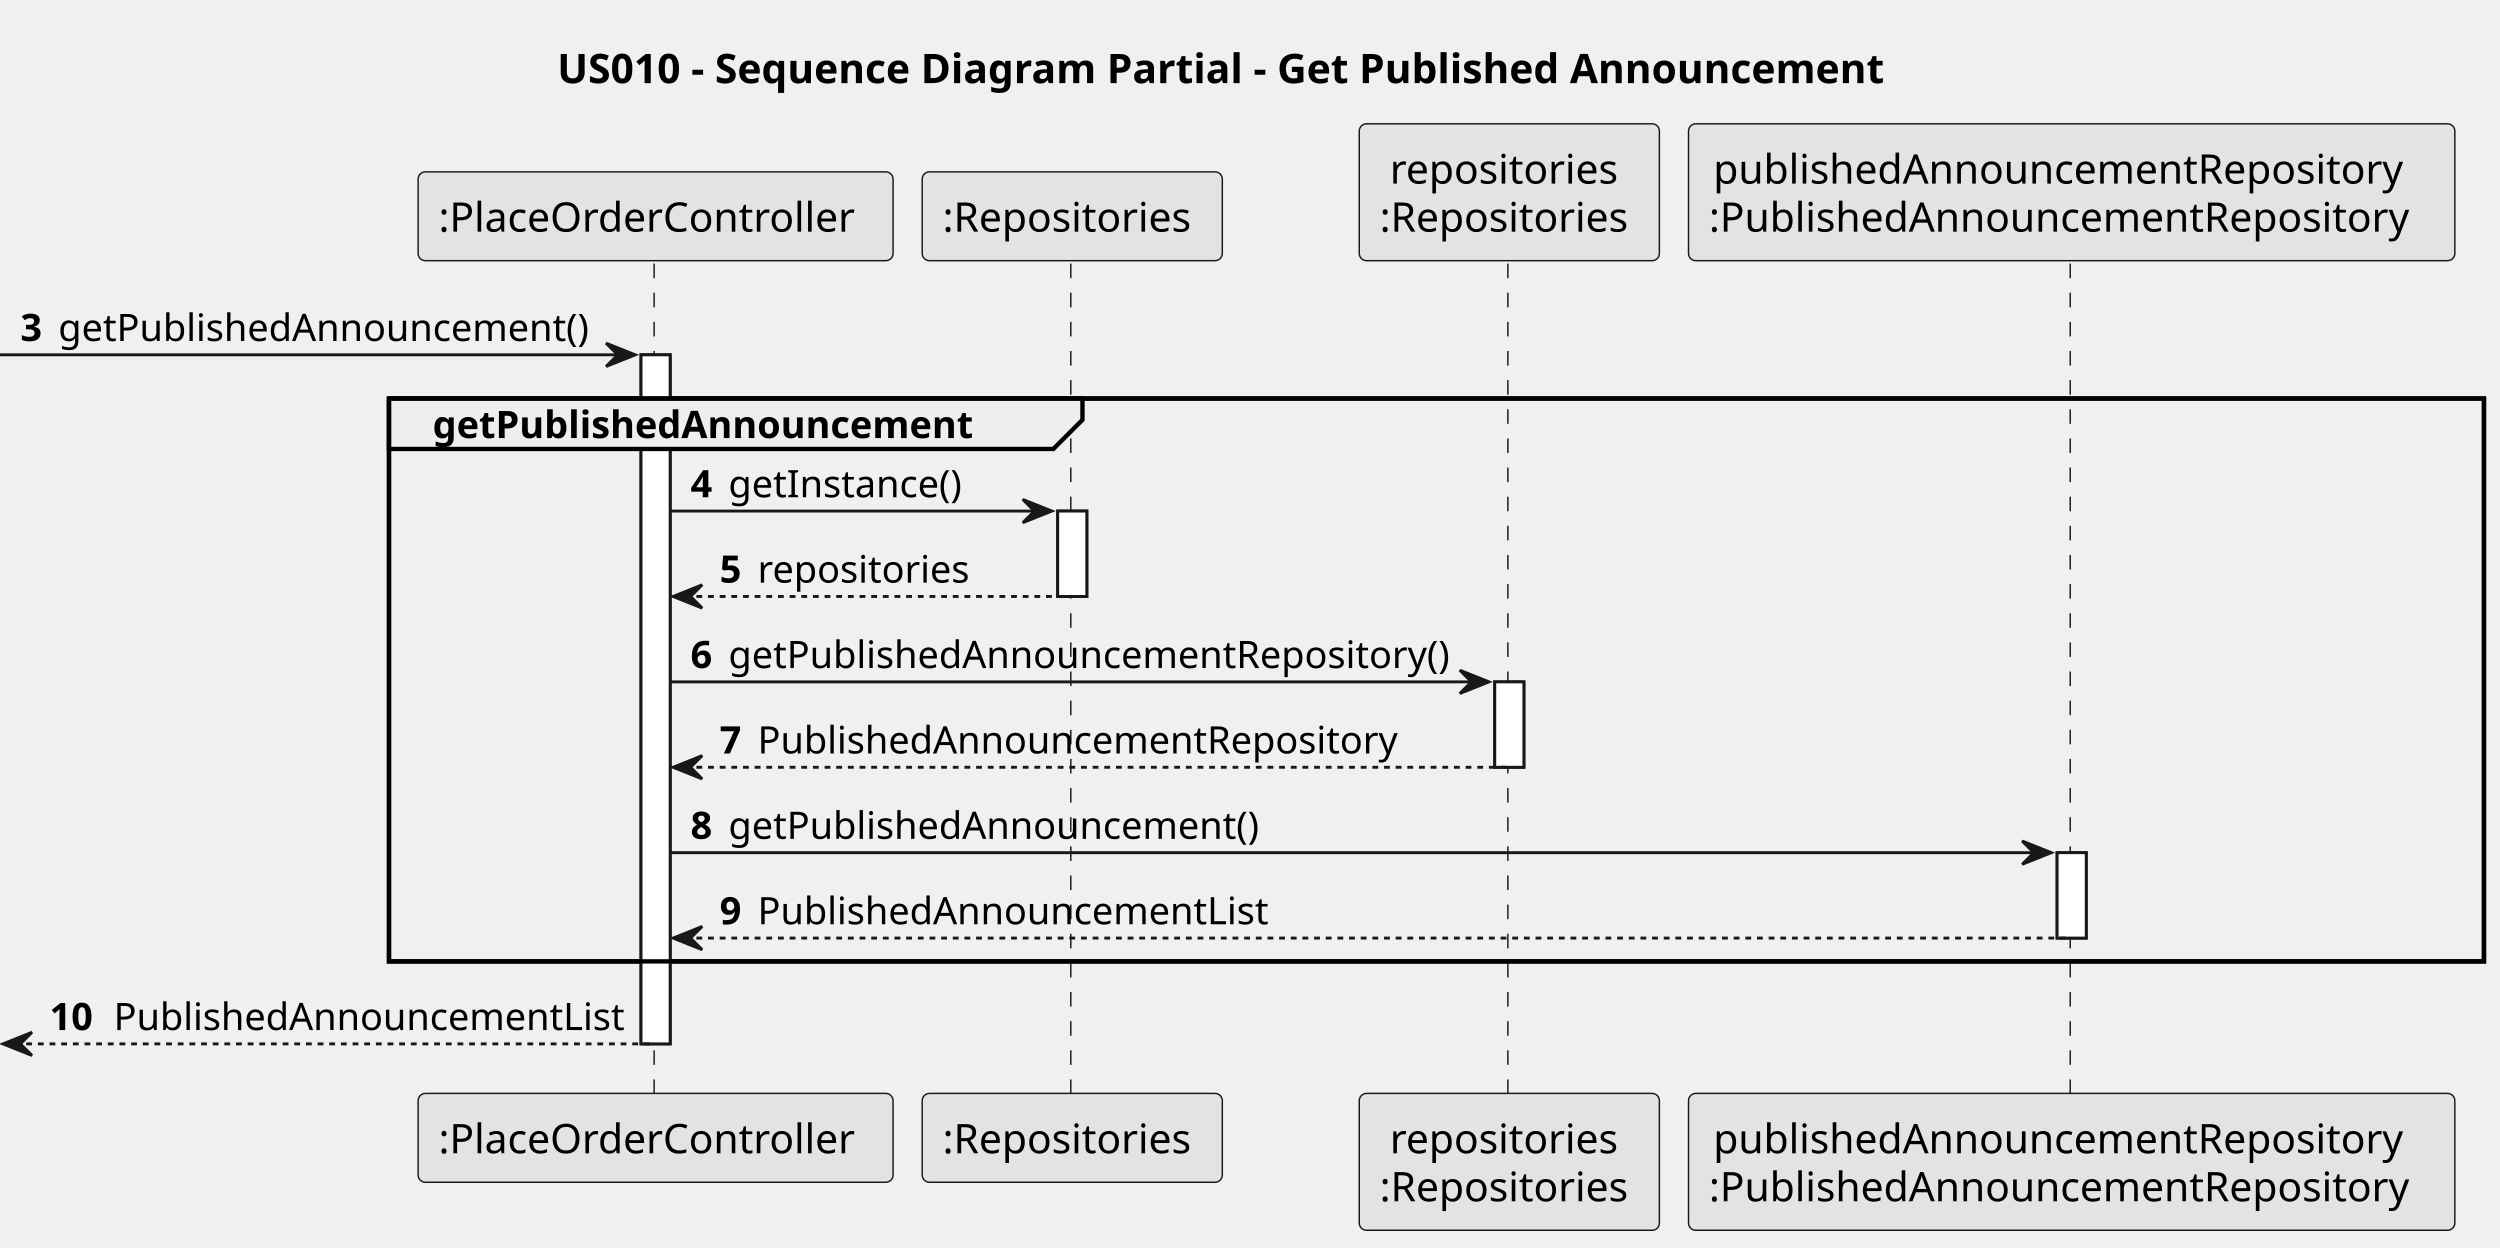
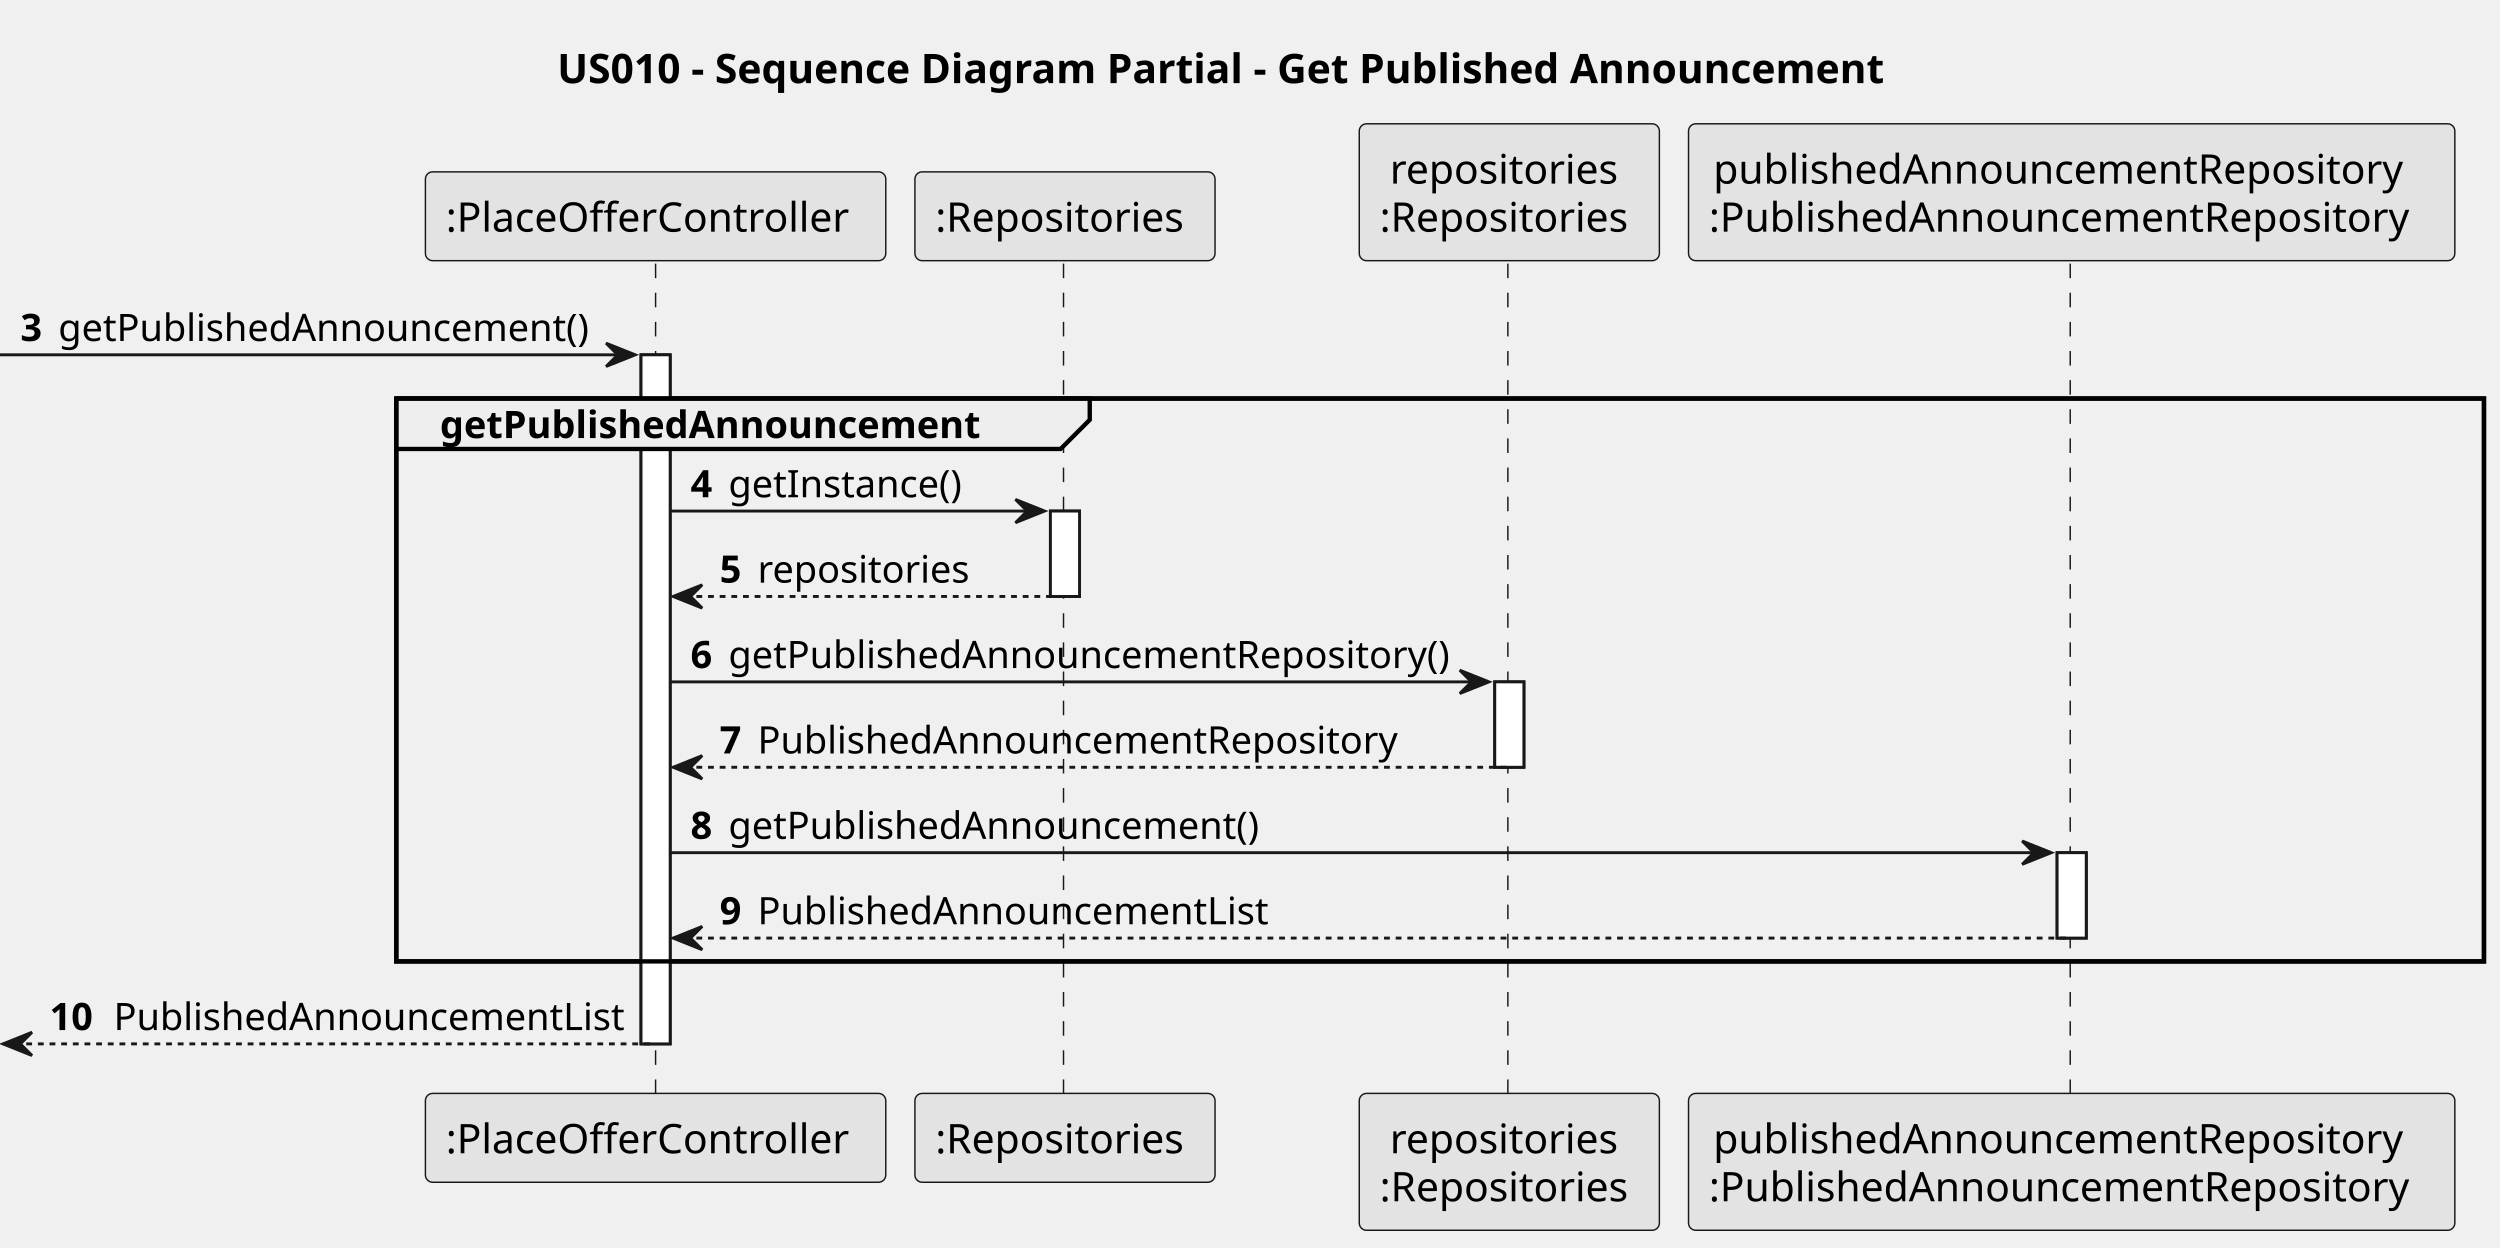
<svg xmlns="http://www.w3.org/2000/svg" contentStyleType="text/css" height="428px" preserveAspectRatio="none" style="width:858px;height:428px;background:#FFFFFF;" version="1.1" viewBox="0 0 858 428" width="858px" zoomAndPan="magnify">
  <defs />
  <g>
    <text fill="#000000" font-family="sans-serif" font-size="14" font-weight="bold" lengthAdjust="spacing" textLength="479" x="191.25" y="28.535">US010 - Sequence Diagram Partial - Get Published Announcement</text>
    <rect fill="#FFFFFF" height="236.484" style="stroke:#181818;stroke-width:1.0;" width="10" x="220" y="121.775" />
-     <rect fill="#FFFFFF" height="29.311" style="stroke:#181818;stroke-width:1.0;" width="10" x="363" y="175.397" />
+     <rect fill="#FFFFFF" height="29.311" style="stroke:#181818;stroke-width:1.0;" width="10" x="360.5" y="175.397" />
    <rect fill="#FFFFFF" height="29.311" style="stroke:#181818;stroke-width:1.0;" width="10" x="513" y="234.018" />
    <rect fill="#FFFFFF" height="29.311" style="stroke:#181818;stroke-width:1.0;" width="10" x="706" y="292.639" />
-     <rect fill="none" height="193.174" style="stroke:#000000;stroke-width:1.5;" width="719" x="133.5" y="136.775" />
-     <line style="stroke:#181818;stroke-width:0.5;stroke-dasharray:5.0,5.0;" x1="224.5" x2="224.5" y1="90.465" y2="376.26" />
-     <line style="stroke:#181818;stroke-width:0.5;stroke-dasharray:5.0,5.0;" x1="367.5" x2="367.5" y1="90.465" y2="376.26" />
+     <rect fill="none" height="193.174" style="stroke:#000000;stroke-width:1.5;" width="716.5" x="136" y="136.775" />
+     <line style="stroke:#181818;stroke-width:0.5;stroke-dasharray:5.0,5.0;" x1="225" x2="225" y1="90.465" y2="376.26" />
+     <line style="stroke:#181818;stroke-width:0.5;stroke-dasharray:5.0,5.0;" x1="365" x2="365" y1="90.465" y2="376.26" />
    <line style="stroke:#181818;stroke-width:0.5;stroke-dasharray:5.0,5.0;" x1="517.5" x2="517.5" y1="90.465" y2="376.26" />
    <line style="stroke:#181818;stroke-width:0.5;stroke-dasharray:5.0,5.0;" x1="710.5" x2="710.5" y1="90.465" y2="376.26" />
-     <rect fill="#E3E3E3" height="30.488" rx="2.5" ry="2.5" style="stroke:#181818;stroke-width:0.5;" width="163" x="143.5" y="58.977" />
-     <text fill="#000000" font-family="sans-serif" font-size="14" lengthAdjust="spacing" textLength="149" x="150.5" y="79.512">:PlaceOrderController</text>
-     <rect fill="#E3E3E3" height="30.488" rx="2.5" ry="2.5" style="stroke:#181818;stroke-width:0.5;" width="163" x="143.5" y="375.26" />
-     <text fill="#000000" font-family="sans-serif" font-size="14" lengthAdjust="spacing" textLength="149" x="150.5" y="395.795">:PlaceOrderController</text>
-     <rect fill="#E3E3E3" height="30.488" rx="2.5" ry="2.5" style="stroke:#181818;stroke-width:0.5;" width="103" x="316.5" y="58.977" />
-     <text fill="#000000" font-family="sans-serif" font-size="14" lengthAdjust="spacing" textLength="89" x="323.5" y="79.512">:Repositories</text>
-     <rect fill="#E3E3E3" height="30.488" rx="2.5" ry="2.5" style="stroke:#181818;stroke-width:0.5;" width="103" x="316.5" y="375.26" />
-     <text fill="#000000" font-family="sans-serif" font-size="14" lengthAdjust="spacing" textLength="89" x="323.5" y="395.795">:Repositories</text>
+     <rect fill="#E3E3E3" height="30.488" rx="2.5" ry="2.5" style="stroke:#181818;stroke-width:0.5;" width="158" x="146" y="58.977" />
+     <text fill="#000000" font-family="sans-serif" font-size="14" lengthAdjust="spacing" textLength="144" x="153" y="79.512">:PlaceOfferController</text>
+     <rect fill="#E3E3E3" height="30.488" rx="2.5" ry="2.5" style="stroke:#181818;stroke-width:0.5;" width="158" x="146" y="375.26" />
+     <text fill="#000000" font-family="sans-serif" font-size="14" lengthAdjust="spacing" textLength="144" x="153" y="395.795">:PlaceOfferController</text>
+     <rect fill="#E3E3E3" height="30.488" rx="2.5" ry="2.5" style="stroke:#181818;stroke-width:0.5;" width="103" x="314" y="58.977" />
+     <text fill="#000000" font-family="sans-serif" font-size="14" lengthAdjust="spacing" textLength="89" x="321" y="79.512">:Repositories</text>
+     <rect fill="#E3E3E3" height="30.488" rx="2.5" ry="2.5" style="stroke:#181818;stroke-width:0.5;" width="103" x="314" y="375.26" />
+     <text fill="#000000" font-family="sans-serif" font-size="14" lengthAdjust="spacing" textLength="89" x="321" y="395.795">:Repositories</text>
    <rect fill="#E3E3E3" height="46.977" rx="2.5" ry="2.5" style="stroke:#181818;stroke-width:0.5;" width="103" x="466.5" y="42.488" />
    <text fill="#000000" font-family="sans-serif" font-size="14" lengthAdjust="spacing" textLength="82" x="477" y="63.023">repositories</text>
    <text fill="#000000" font-family="sans-serif" font-size="14" lengthAdjust="spacing" textLength="89" x="473.5" y="79.512">:Repositories</text>
    <rect fill="#E3E3E3" height="46.977" rx="2.5" ry="2.5" style="stroke:#181818;stroke-width:0.5;" width="103" x="466.5" y="375.26" />
    <text fill="#000000" font-family="sans-serif" font-size="14" lengthAdjust="spacing" textLength="82" x="477" y="395.795">repositories</text>
    <text fill="#000000" font-family="sans-serif" font-size="14" lengthAdjust="spacing" textLength="89" x="473.5" y="412.283">:Repositories</text>
    <rect fill="#E3E3E3" height="46.977" rx="2.5" ry="2.5" style="stroke:#181818;stroke-width:0.5;" width="263" x="579.5" y="42.488" />
    <text fill="#000000" font-family="sans-serif" font-size="14" lengthAdjust="spacing" textLength="246" x="588" y="63.023">publishedAnnouncementRepository</text>
    <text fill="#000000" font-family="sans-serif" font-size="14" lengthAdjust="spacing" textLength="249" x="586.5" y="79.512">:PublishedAnnouncementRepository</text>
    <rect fill="#E3E3E3" height="46.977" rx="2.5" ry="2.5" style="stroke:#181818;stroke-width:0.5;" width="263" x="579.5" y="375.26" />
    <text fill="#000000" font-family="sans-serif" font-size="14" lengthAdjust="spacing" textLength="246" x="588" y="395.795">publishedAnnouncementRepository</text>
    <text fill="#000000" font-family="sans-serif" font-size="14" lengthAdjust="spacing" textLength="249" x="586.5" y="412.283">:PublishedAnnouncementRepository</text>
    <rect fill="#FFFFFF" height="236.484" style="stroke:#181818;stroke-width:1.0;" width="10" x="220" y="121.775" />
-     <rect fill="#FFFFFF" height="29.311" style="stroke:#181818;stroke-width:1.0;" width="10" x="363" y="175.397" />
+     <rect fill="#FFFFFF" height="29.311" style="stroke:#181818;stroke-width:1.0;" width="10" x="360.5" y="175.397" />
    <rect fill="#FFFFFF" height="29.311" style="stroke:#181818;stroke-width:1.0;" width="10" x="513" y="234.018" />
    <rect fill="#FFFFFF" height="29.311" style="stroke:#181818;stroke-width:1.0;" width="10" x="706" y="292.639" />
    <polygon fill="#181818" points="208,117.775,218,121.775,208,125.775,212,121.775" style="stroke:#181818;stroke-width:1.0;" />
    <line style="stroke:#181818;stroke-width:1.0;" x1="0" x2="214" y1="121.775" y2="121.775" />
    <text fill="#000000" font-family="sans-serif" font-size="13" font-weight="bold" lengthAdjust="spacing" textLength="9" x="7" y="117.033">3</text>
    <text fill="#000000" font-family="sans-serif" font-size="13" lengthAdjust="spacing" textLength="184" x="20" y="117.033">getPublishedAnnouncement()</text>
-     <path d="M133.5,136.775 L371.5,136.775 L371.5,144.086 L361.5,154.086 L133.5,154.086 L133.5,136.775 " fill="#EEEEEE" style="stroke:#000000;stroke-width:1.5;" />
-     <rect fill="none" height="193.174" style="stroke:#000000;stroke-width:1.5;" width="719" x="133.5" y="136.775" />
-     <text fill="#000000" font-family="sans-serif" font-size="13" font-weight="bold" lengthAdjust="spacing" textLength="193" x="148.5" y="150.344">getPublishedAnnouncement</text>
-     <polygon fill="#181818" points="351,171.397,361,175.397,351,179.397,355,175.397" style="stroke:#181818;stroke-width:1.0;" />
-     <line style="stroke:#181818;stroke-width:1.0;" x1="230" x2="357" y1="175.397" y2="175.397" />
+     <path d="M136,136.775 L374,136.775 L374,144.086 L364,154.086 L136,154.086 L136,136.775 " fill="#EEEEEE" style="stroke:#000000;stroke-width:1.5;" />
+     <rect fill="none" height="193.174" style="stroke:#000000;stroke-width:1.5;" width="716.5" x="136" y="136.775" />
+     <text fill="#000000" font-family="sans-serif" font-size="13" font-weight="bold" lengthAdjust="spacing" textLength="193" x="151" y="150.344">getPublishedAnnouncement</text>
+     <polygon fill="#181818" points="348.5,171.397,358.5,175.397,348.5,179.397,352.5,175.397" style="stroke:#181818;stroke-width:1.0;" />
+     <line style="stroke:#181818;stroke-width:1.0;" x1="230" x2="354.5" y1="175.397" y2="175.397" />
    <text fill="#000000" font-family="sans-serif" font-size="13" font-weight="bold" lengthAdjust="spacing" textLength="9" x="237" y="170.654">4</text>
    <text fill="#000000" font-family="sans-serif" font-size="13" lengthAdjust="spacing" textLength="81" x="250" y="170.654">getInstance()</text>
    <polygon fill="#181818" points="241,200.707,231,204.707,241,208.707,237,204.707" style="stroke:#181818;stroke-width:1.0;" />
-     <line style="stroke:#181818;stroke-width:1.0;stroke-dasharray:2.0,2.0;" x1="235" x2="367" y1="204.707" y2="204.707" />
+     <line style="stroke:#181818;stroke-width:1.0;stroke-dasharray:2.0,2.0;" x1="235" x2="364.5" y1="204.707" y2="204.707" />
    <text fill="#000000" font-family="sans-serif" font-size="13" font-weight="bold" lengthAdjust="spacing" textLength="9" x="247" y="199.965">5</text>
    <text fill="#000000" font-family="sans-serif" font-size="13" lengthAdjust="spacing" textLength="75" x="260" y="199.965">repositories</text>
    <polygon fill="#181818" points="501,230.018,511,234.018,501,238.018,505,234.018" style="stroke:#181818;stroke-width:1.0;" />
    <line style="stroke:#181818;stroke-width:1.0;" x1="230" x2="507" y1="234.018" y2="234.018" />
    <text fill="#000000" font-family="sans-serif" font-size="13" font-weight="bold" lengthAdjust="spacing" textLength="9" x="237" y="229.275">6</text>
    <text fill="#000000" font-family="sans-serif" font-size="13" lengthAdjust="spacing" textLength="251" x="250" y="229.275">getPublishedAnnouncementRepository()</text>
    <polygon fill="#181818" points="241,259.328,231,263.328,241,267.328,237,263.328" style="stroke:#181818;stroke-width:1.0;" />
    <line style="stroke:#181818;stroke-width:1.0;stroke-dasharray:2.0,2.0;" x1="235" x2="517" y1="263.328" y2="263.328" />
    <text fill="#000000" font-family="sans-serif" font-size="13" font-weight="bold" lengthAdjust="spacing" textLength="9" x="247" y="258.586">7</text>
    <text fill="#000000" font-family="sans-serif" font-size="13" lengthAdjust="spacing" textLength="223" x="260" y="258.586">PublishedAnnouncementRepository</text>
    <polygon fill="#181818" points="694,288.639,704,292.639,694,296.639,698,292.639" style="stroke:#181818;stroke-width:1.0;" />
    <line style="stroke:#181818;stroke-width:1.0;" x1="230" x2="700" y1="292.639" y2="292.639" />
    <text fill="#000000" font-family="sans-serif" font-size="13" font-weight="bold" lengthAdjust="spacing" textLength="9" x="237" y="287.897">8</text>
    <text fill="#000000" font-family="sans-serif" font-size="13" lengthAdjust="spacing" textLength="184" x="250" y="287.897">getPublishedAnnouncement()</text>
    <polygon fill="#181818" points="241,317.949,231,321.949,241,325.949,237,321.949" style="stroke:#181818;stroke-width:1.0;" />
    <line style="stroke:#181818;stroke-width:1.0;stroke-dasharray:2.0,2.0;" x1="235" x2="710" y1="321.949" y2="321.949" />
    <text fill="#000000" font-family="sans-serif" font-size="13" font-weight="bold" lengthAdjust="spacing" textLength="9" x="247" y="317.207">9</text>
    <text fill="#000000" font-family="sans-serif" font-size="13" lengthAdjust="spacing" textLength="179" x="260" y="317.207">PublishedAnnouncementList</text>
    <polygon fill="#181818" points="11,354.26,1,358.26,11,362.26,7,358.26" style="stroke:#181818;stroke-width:1.0;" />
    <line style="stroke:#181818;stroke-width:1.0;stroke-dasharray:2.0,2.0;" x1="5" x2="224" y1="358.26" y2="358.26" />
    <text fill="#000000" font-family="sans-serif" font-size="13" font-weight="bold" lengthAdjust="spacing" textLength="18" x="17" y="353.518">10</text>
    <text fill="#000000" font-family="sans-serif" font-size="13" lengthAdjust="spacing" textLength="179" x="39" y="353.518">PublishedAnnouncementList</text>
  </g>
</svg>
